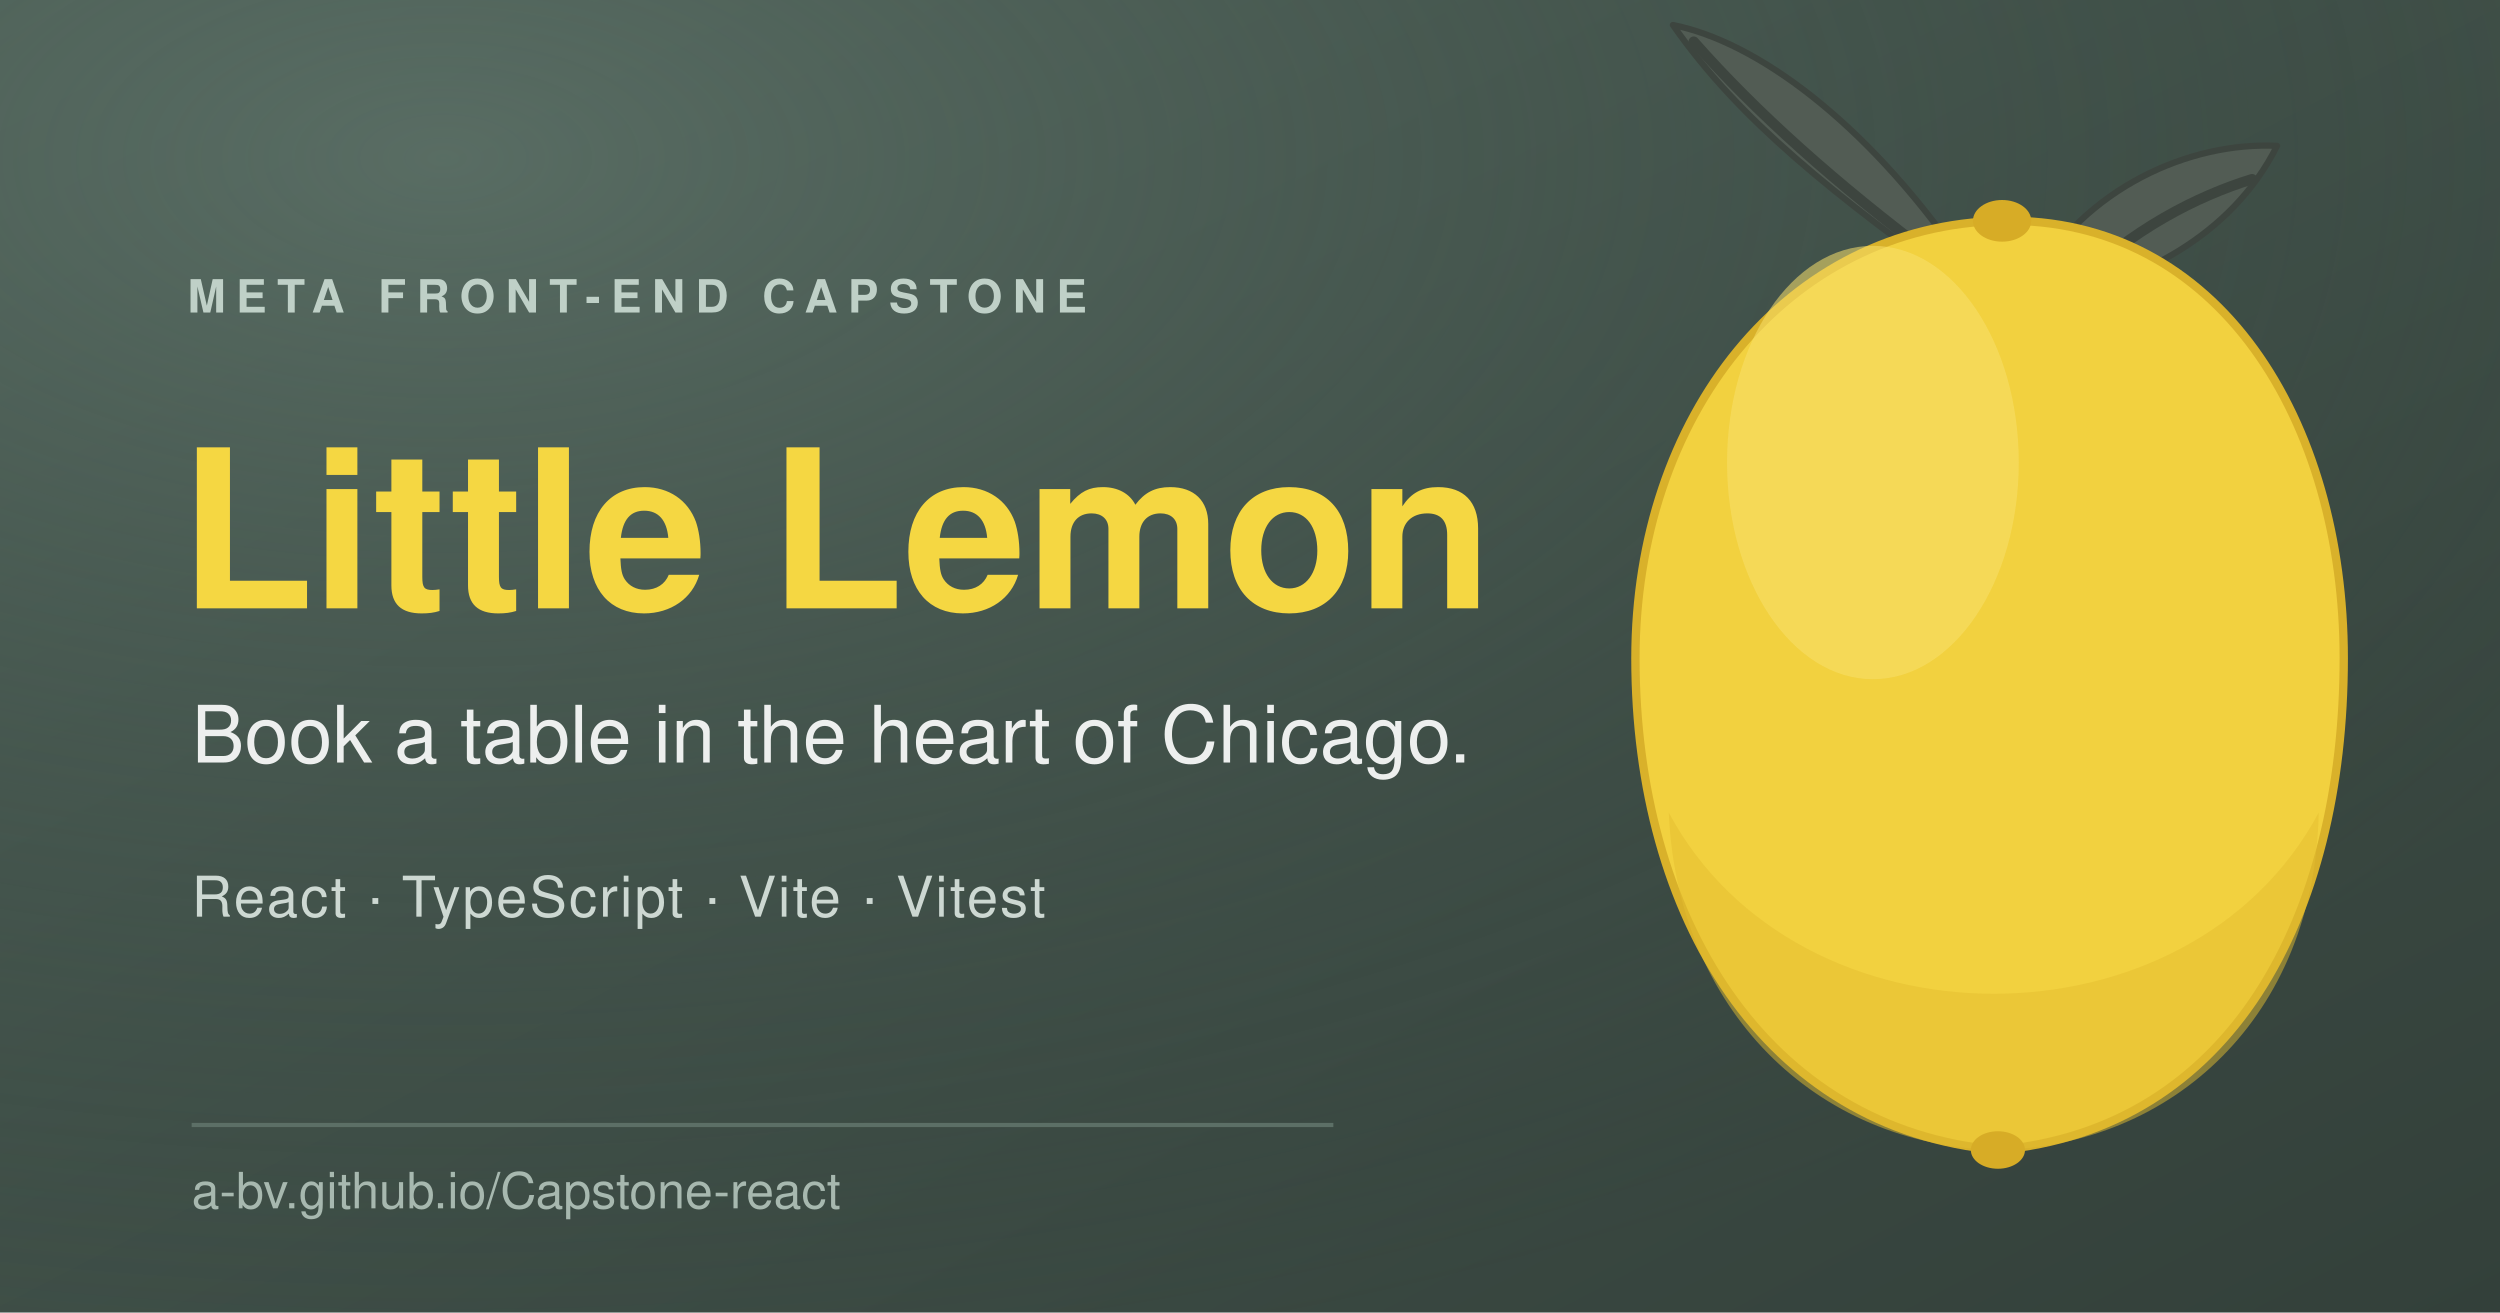
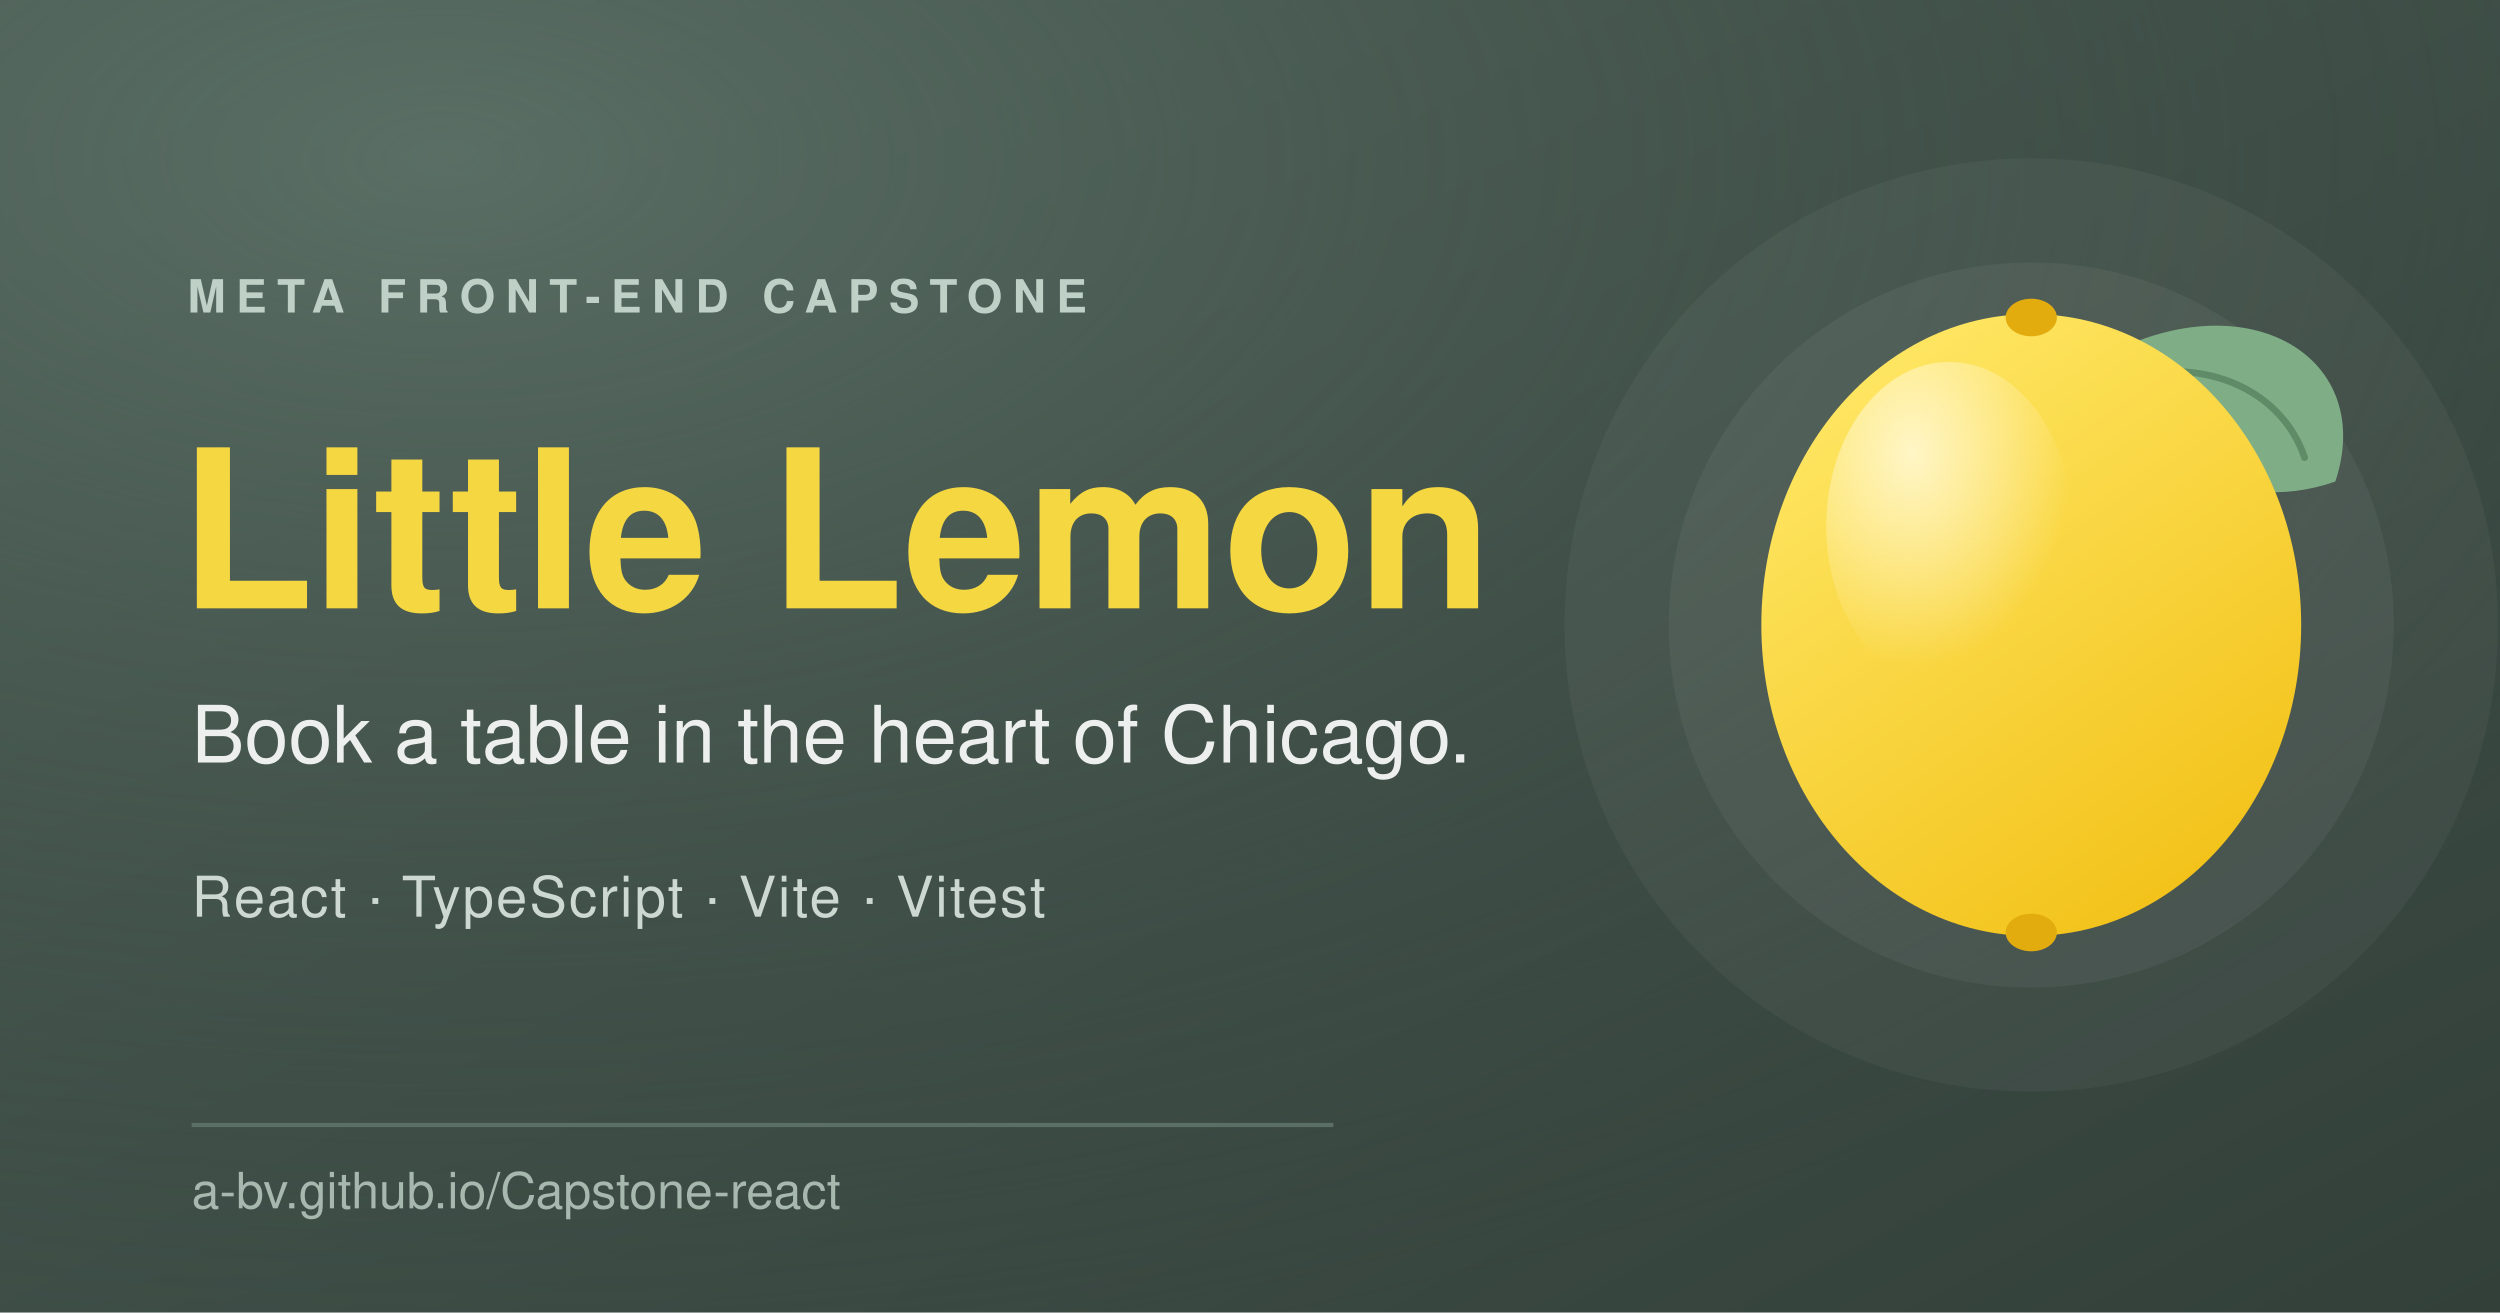
<svg xmlns="http://www.w3.org/2000/svg" width="1200" height="630" viewBox="0 0 1200 630">
  <defs>
    <linearGradient id="bg" x1="0" y1="0" x2="1" y2="1">
      <stop offset="0" stop-color="#4a5d54" />
      <stop offset="1" stop-color="#33403a" />
    </linearGradient>
    <radialGradient id="glow" cx="0.18" cy="0.12" r="0.95">
-       <stop offset="0" stop-color="#657a70" stop-opacity="0.6" />
+       <stop offset="0" stop-color="#657a70" stop-opacity="0.65" />
      <stop offset="1" stop-color="#33403a" stop-opacity="0" />
+     </radialGradient>
+     <linearGradient id="lemon" x1="0.2" y1="0" x2="0.8" y2="1">
+       <stop offset="0" stop-color="#ffe867" />
+       <stop offset="1" stop-color="#f2c015" />
+     </linearGradient>
+     <radialGradient id="lemonHi" cx="0.35" cy="0.28" r="0.65">
+       <stop offset="0" stop-color="#fff7cc" stop-opacity="0.95" />
+       <stop offset="1" stop-color="#fff7cc" stop-opacity="0" />
    </radialGradient>
  </defs>
  <rect width="1200" height="630" fill="url(#bg)" />
  <rect width="1200" height="630" fill="url(#glow)" />
-   <g transform="translate(955 320)">
-     <g fill="#525c54" stroke="#3d453f" stroke-width="3" stroke-linejoin="round">
-       <path d="M -10 -180 C -74 -226 -120 -262 -152 -308 C -112 -300 -60 -262 -14 -196 Z" />
-       <path d="M 20 -184 C 46 -230 96 -252 138 -250 C 116 -206 70 -184 32 -178 Z" />
-     </g>
-     <path d="M -26 -196 C -74 -232 -112 -266 -142 -300" stroke="#3d453f" stroke-width="5" fill="none" stroke-linecap="round" />
-     <path d="M 40 -182 C 68 -210 100 -226 126 -234" stroke="#3d453f" stroke-width="5" fill="none" stroke-linecap="round" />
-     <path d="M 6 -214 C 110 -216 170 -118 170 -4 C 170 120 116 222 4 232              C -108 222 -170 120 -170 -4 C -170 -120 -98 -212 6 -214 Z" fill="#f2d13f" stroke="#d9b12a" stroke-width="4" />
-     <path d="M -154 70 C -92 186 96 186 158 70 C 156 168 88 230 4 232              C -84 230 -150 164 -154 70 Z" fill="#e4bd2f" opacity="0.5" />
-     <ellipse cx="-56" cy="-98" rx="70" ry="104" fill="#f8e06c" opacity="0.55" />
-     <ellipse cx="6" cy="-214" rx="14" ry="10" fill="#d7ac26" />
-     <ellipse cx="4" cy="232" rx="13" ry="9" fill="#d7ac26" />
+   <circle cx="975" cy="300" r="224" fill="#ffffff" opacity="0.04" />
+   <circle cx="975" cy="300" r="174" fill="#ffffff" opacity="0.05" />
+   <g transform="translate(975 300) scale(0.82)">
+     <path d="M 44 -158 C 128 -202 202 -156 178 -84 C 116 -62 48 -100 44 -158 Z" fill="#7fae86" />
+     <path d="M 60 -146 C 108 -156 148 -134 160 -98" stroke="#5f8c67" stroke-width="4" fill="none" stroke-linecap="round" />
+     <ellipse cx="0" cy="0" rx="158" ry="182" fill="url(#lemon)" />
+     <ellipse cx="0" cy="-180" rx="15" ry="11" fill="#e2ac0f" />
+     <ellipse cx="0" cy="180" rx="15" ry="11" fill="#e2ac0f" />
+     <ellipse cx="-48" cy="-58" rx="72" ry="96" fill="url(#lemonHi)" />
  </g>
  <text x="90" y="150" font-family="Helvetica, Arial, sans-serif" font-size="22" letter-spacing="5" font-weight="700" fill="#bfd0c7">META FRONT-END CAPSTONE</text>
  <text x="86" y="292" font-family="Helvetica, Arial, sans-serif" font-size="106" font-weight="800" fill="#f5d742">Little Lemon</text>
  <text x="92" y="366" font-family="Helvetica, Arial, sans-serif" font-size="38" fill="#edefee">Book a table in the heart of Chicago.</text>
  <text x="92" y="440" font-family="Helvetica, Arial, sans-serif" font-size="27" letter-spacing="1" fill="#cdd8d2">React · TypeScript · Vite · Vitest</text>
  <line x1="92" y1="540" x2="640" y2="540" stroke="#5c6f66" stroke-width="2" />
  <text x="92" y="580" font-family="Helvetica, Arial, sans-serif" font-size="24" fill="#a7b8af">a-bv.github.io/Capstone-react</text>
</svg>
